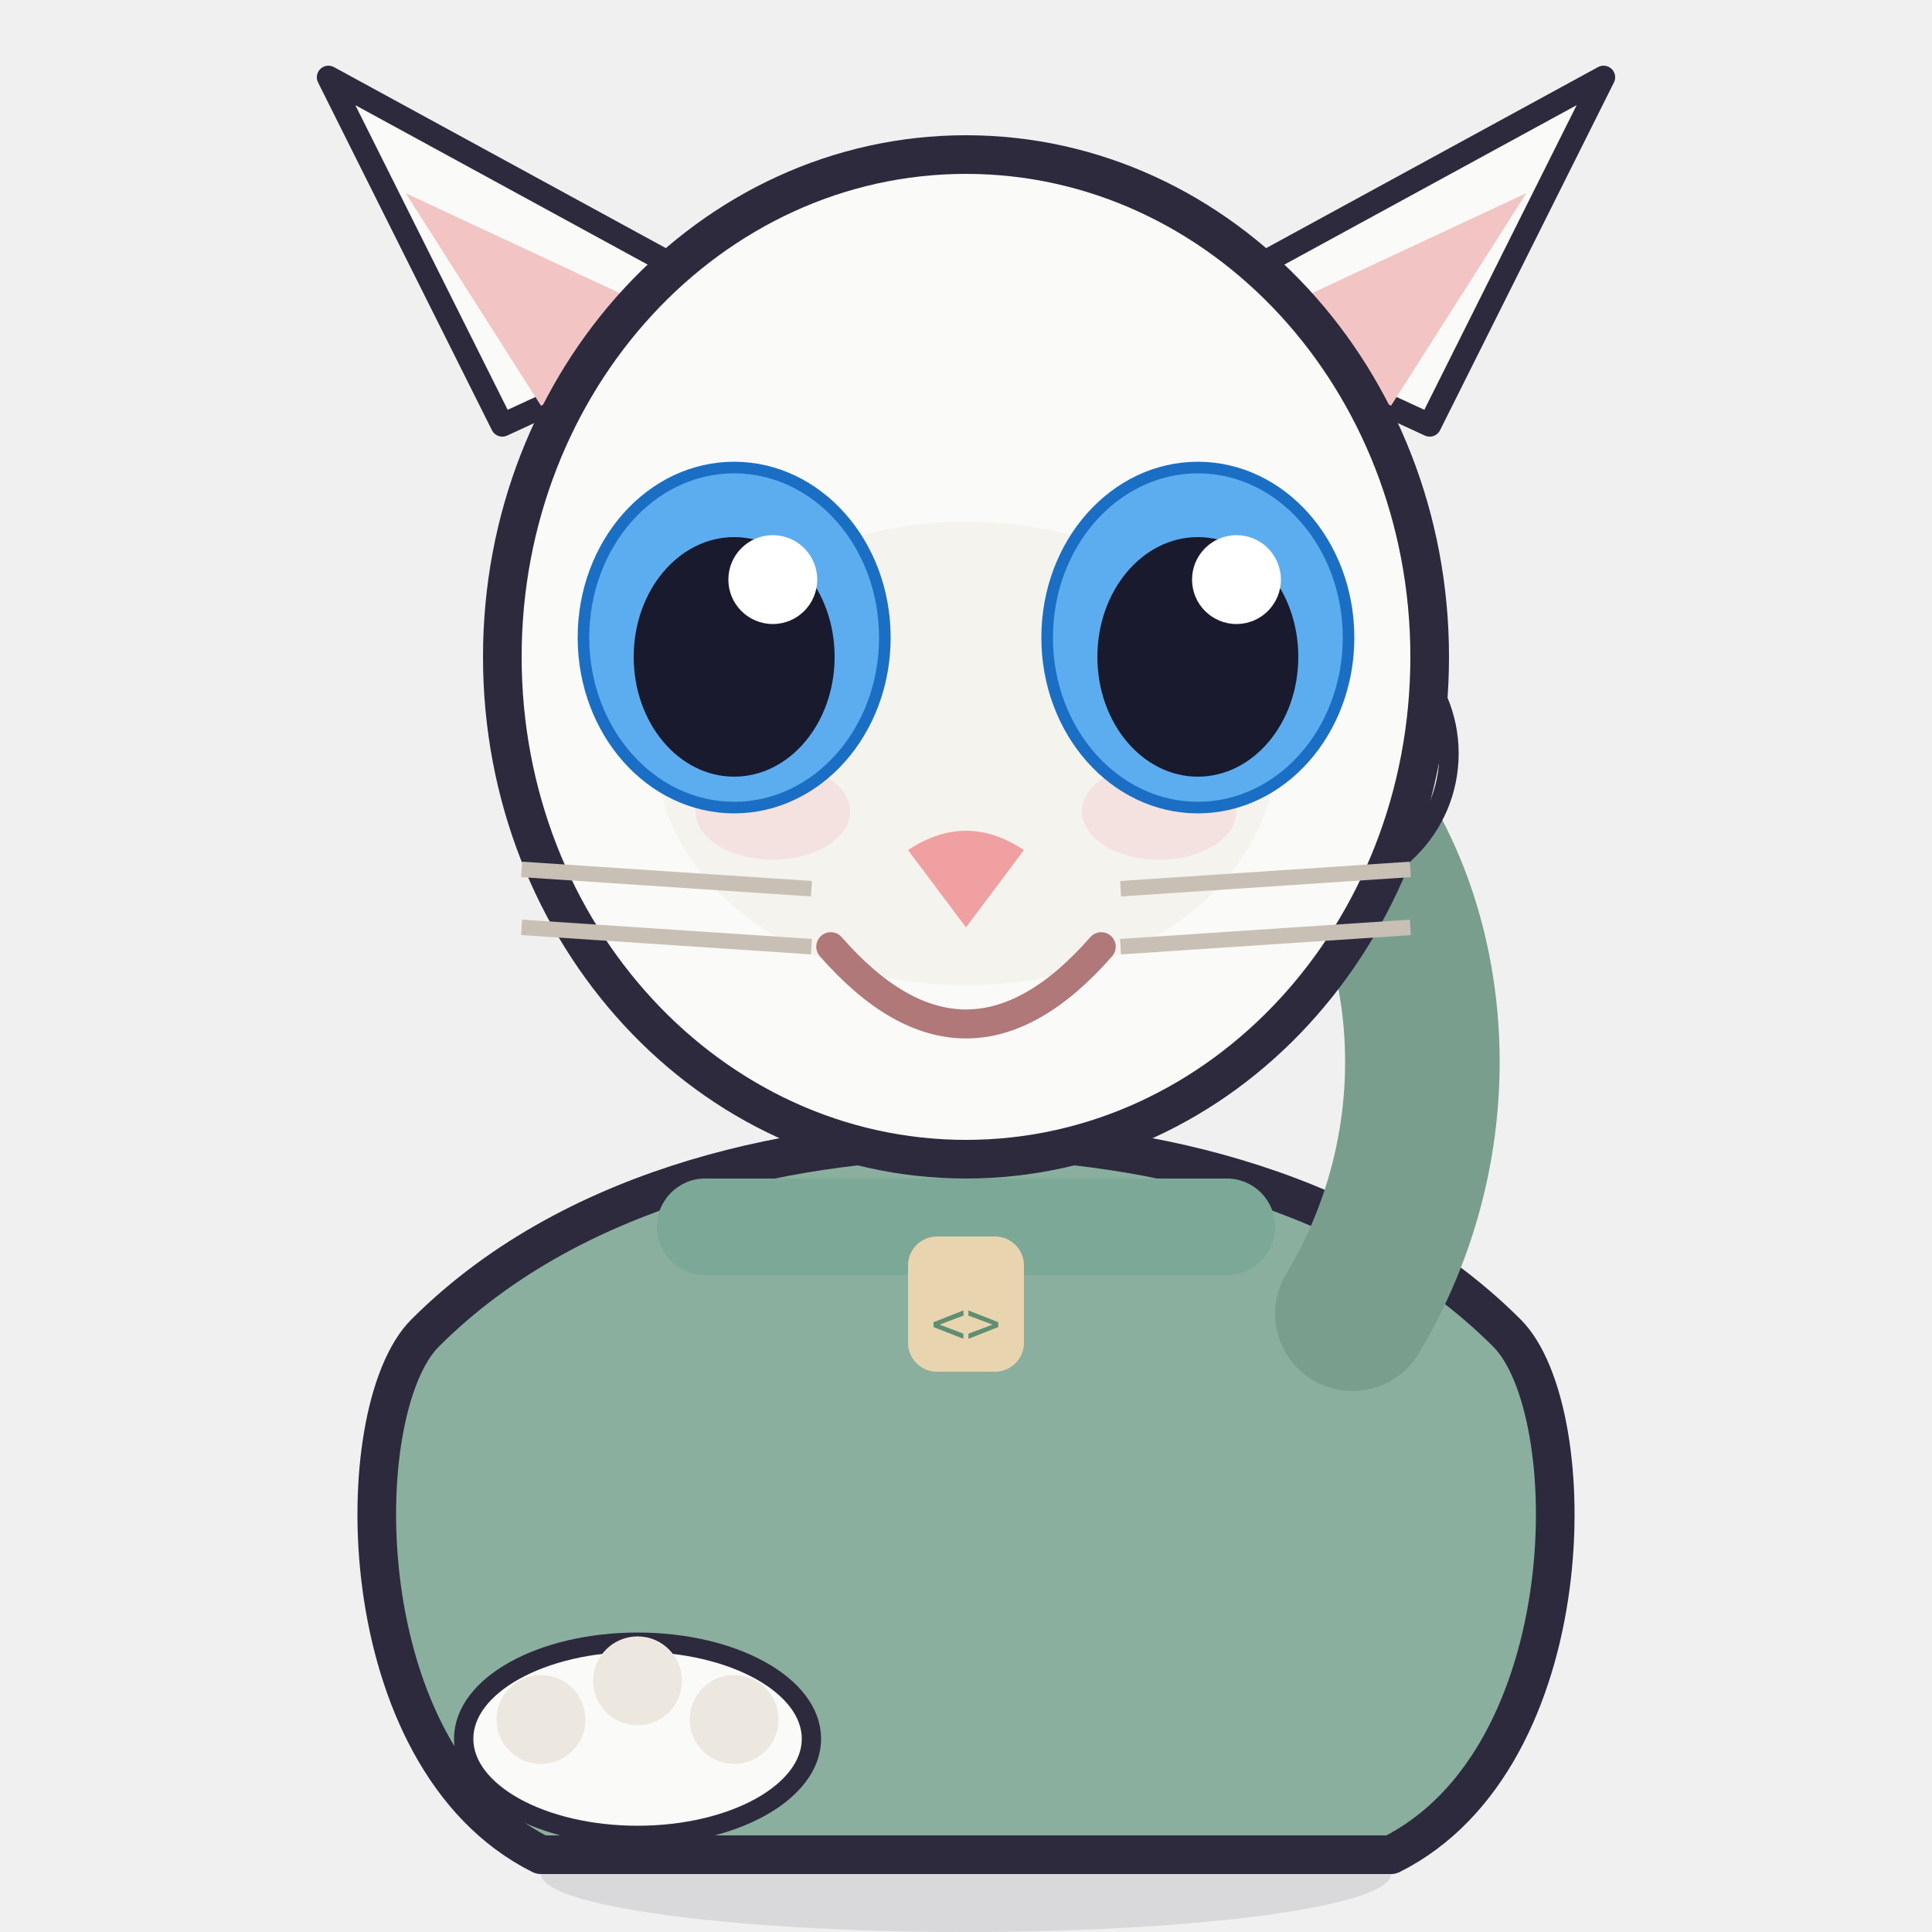
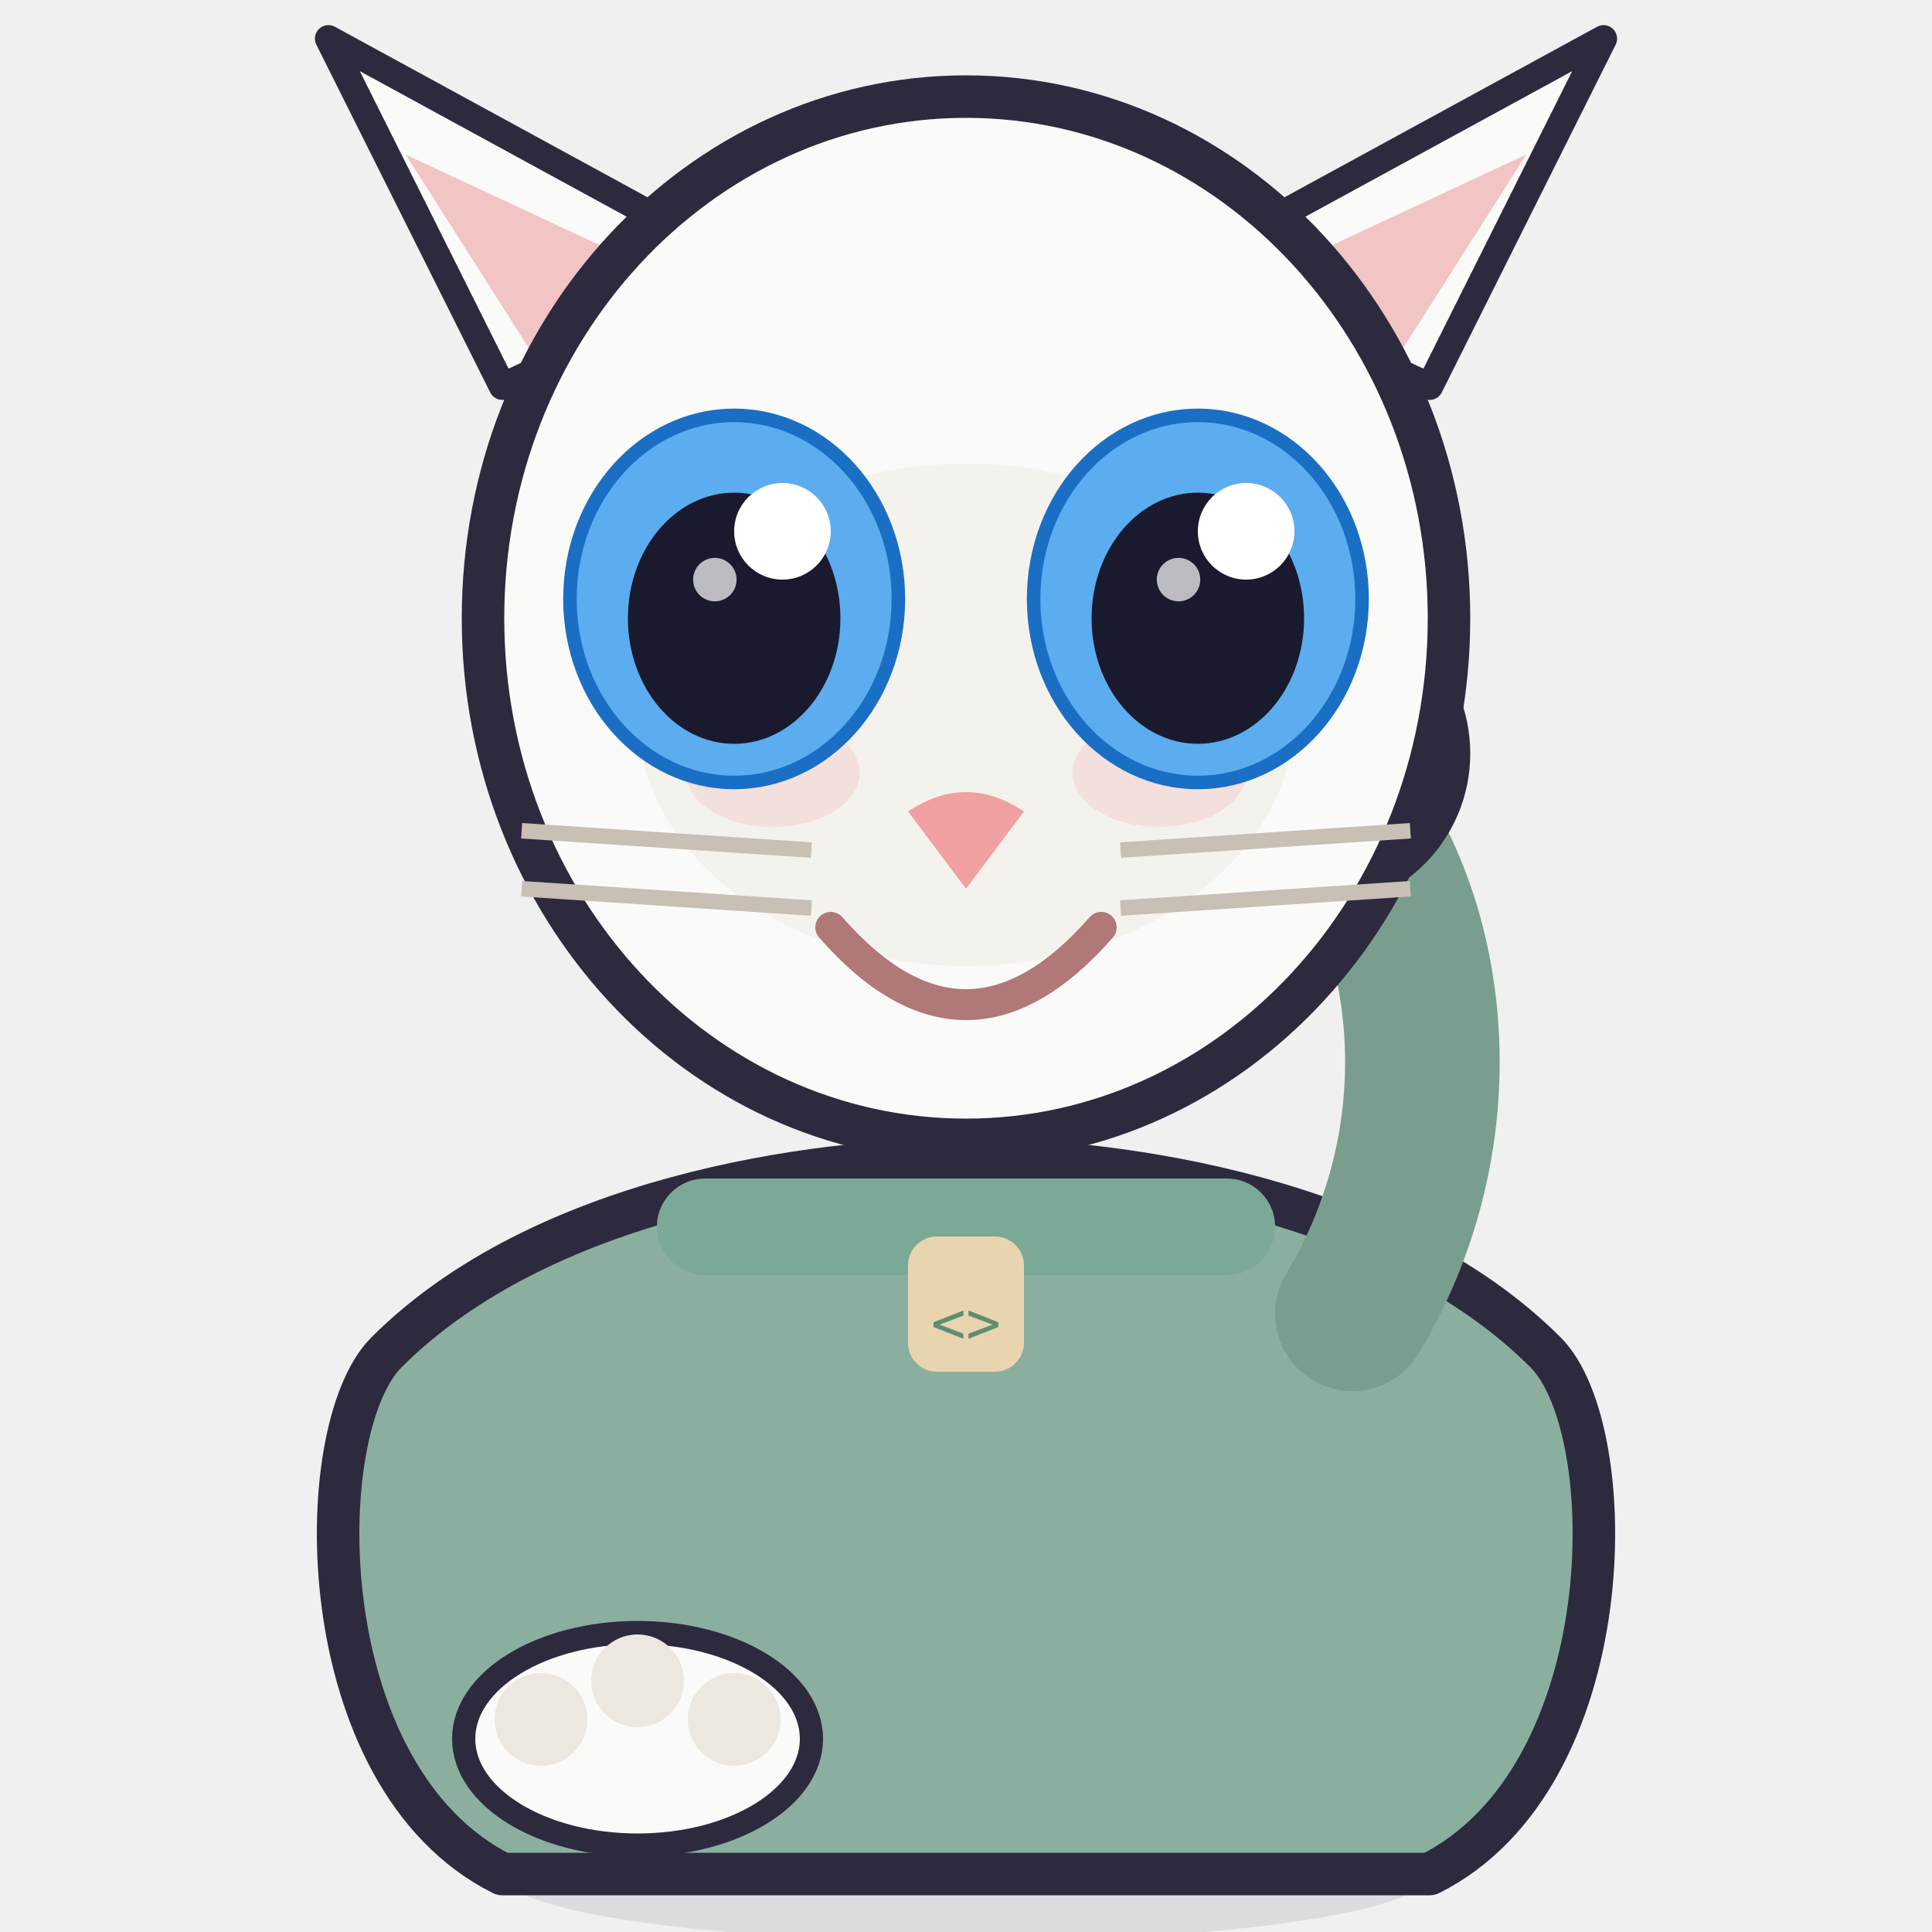
<svg xmlns="http://www.w3.org/2000/svg" viewBox="0 0 100 100" width="100" height="100" role="img" aria-label="Junior Casey, celebrate">
-   <ellipse cx="50" cy="97" rx="22" ry="3" fill="#2D2A3E" opacity="0.12" />
-   <path d="M22,69 C18,73 18,91 28,96 L72,96 C82,91 82,73 78,69 C70,61 58,59 50,59 C42,59 30,61 22,69 Z" fill="#8BAF9F" stroke="#2D2A3E" stroke-width="2" stroke-linejoin="round" />
-   <rect x="34" y="61" width="32" height="5" rx="2.5" fill="#7CA897" />
-   <rect x="47" y="64" width="6" height="7" rx="1.5" fill="#E8D5B0" />
-   <text x="50" y="69.5" text-anchor="middle" font-family="monospace" font-size="3" fill="#5E8F72">&lt;&gt;</text>
-   <ellipse cx="33" cy="90" rx="9" ry="5" fill="#FAFAF8" stroke="#2D2A3E" stroke-width="1" />
-   <circle cx="28" cy="89" r="2.3" fill="#EDE8DF" />
-   <circle cx="33" cy="87" r="2.3" fill="#EDE8DF" />
-   <circle cx="38" cy="89" r="2.3" fill="#EDE8DF" />
-   <path d="M70,68 C76,58 74,46 68,40" stroke="#7A9E8E" stroke-width="8" fill="none" stroke-linecap="round" />
-   <ellipse cx="68" cy="39" rx="7" ry="7" fill="#FAFAF8" stroke="#2D2A3E" stroke-width="1" />
-   <g transform="translate(0,-3)">
-     <path d="M26,25 L17,7 L39,19 Z" fill="#FAFAF8" stroke="#2D2A3E" stroke-width="1.2" stroke-linejoin="round" />
-     <path d="M28,24 L21,13 L36,20 Z" fill="#F2C4C4" />
-     <path d="M74,25 L83,7 L61,19 Z" fill="#FAFAF8" stroke="#2D2A3E" stroke-width="1.2" stroke-linejoin="round" />
-     <path d="M72,24 L79,13 L64,20 Z" fill="#F2C4C4" />
-     <ellipse cx="50" cy="37" rx="24" ry="26" fill="#FAFAF8" stroke="#2D2A3E" stroke-width="2" stroke-linejoin="round" />
-     <ellipse cx="50" cy="42" rx="16" ry="12" fill="#EDE8DF" opacity="0.4" />
-     <ellipse cx="40" cy="45" rx="4" ry="2.5" fill="#F2C4C4" opacity="0.35" />
-     <ellipse cx="60" cy="45" rx="4" ry="2.5" fill="#F2C4C4" opacity="0.35" />
-     <ellipse cx="38" cy="36" rx="7.8" ry="8.8" fill="#5BADF0" stroke="#1A6FC4" stroke-width="0.6" />
-     <ellipse cx="38" cy="37" rx="5.2" ry="6.2" fill="#1A1A2E" />
-     <circle cx="40" cy="33" r="2.3" fill="#FFFFFF" />
-     <ellipse cx="62" cy="36" rx="7.8" ry="8.8" fill="#5BADF0" stroke="#1A6FC4" stroke-width="0.6" />
-     <ellipse cx="62" cy="37" rx="5.2" ry="6.2" fill="#1A1A2E" />
-     <circle cx="64" cy="33" r="2.3" fill="#FFFFFF" />
-     <path d="M47,47 L50 51 L53,47 Q50,45 47,47 Z" fill="#F0A0A0" />
-     <path d="M43,52 Q50,60 57,52" stroke="#B07878" stroke-width="1.5" fill="none" stroke-linecap="round" />
-     <line x1="27" y1="48" x2="42" y2="49" stroke="#C8BFB5" stroke-width="0.8" />
-     <line x1="27" y1="51" x2="42" y2="52" stroke="#C8BFB5" stroke-width="0.8" />
-     <line x1="58" y1="49" x2="73" y2="48" stroke="#C8BFB5" stroke-width="0.8" />
-     <line x1="58" y1="52" x2="73" y2="51" stroke="#C8BFB5" stroke-width="0.8" />
+   <ellipse cx="50" cy="97" rx="24" ry="3.5" fill="#2D2A3E" opacity="0.1" />
+   <g>
+     <path d="M20,70 C16,74 16,92 26,97 L74,97 C84,92 84,74 80,70 C72,62 58,60 50,60 C42,60 28,62 20,70 Z" fill="#8BAF9F" stroke="#2D2A3E" stroke-width="2.2" stroke-linejoin="round" />
+     <rect x="34" y="61" width="32" height="5" rx="2.5" fill="#7CA897" />
+     <rect x="47" y="64" width="6" height="7" rx="1.5" fill="#E8D5B0" />
+     <text x="50" y="69.5" text-anchor="middle" font-family="monospace" font-size="3" fill="#5E8F72">&lt;&gt;</text>
+     <ellipse cx="33" cy="90" rx="9" ry="5.5" fill="#FAFAF8" stroke="#2D2A3E" stroke-width="1.2" />
+     <circle cx="28" cy="89" r="2.4" fill="#EDE8DF" />
+     <circle cx="33" cy="87" r="2.4" fill="#EDE8DF" />
+     <circle cx="38" cy="89" r="2.4" fill="#EDE8DF" />
+     <path d="M70,68 C76,58 74,46 68,40" stroke="#7A9E8E" stroke-width="8" fill="none" stroke-linecap="round" />
+     <ellipse cx="68" cy="39" rx="7.5" ry="7.5" fill="#FAFAF8" stroke="#2D2A3E" stroke-width="1.2" />
+     <g transform="translate(0,-4)">
+       <path d="M26,24 L17,6 L39,18 Z" fill="#FAFAF8" stroke="#2D2A3E" stroke-width="1.4" stroke-linejoin="round" />
+       <path d="M28,23 L21,12 L36,19 Z" fill="#F2C4C4" />
+       <path d="M74,24 L83,6 L61,18 Z" fill="#FAFAF8" stroke="#2D2A3E" stroke-width="1.4" stroke-linejoin="round" />
+       <path d="M72,23 L79,12 L64,19 Z" fill="#F2C4C4" />
+       <ellipse cx="50" cy="36" rx="25" ry="27" fill="#FAFAF8" stroke="#2D2A3E" stroke-width="2.2" stroke-linejoin="round" />
+       <ellipse cx="50" cy="41" rx="17" ry="13" fill="#EDE8DF" opacity="0.45" />
+       <ellipse cx="40" cy="44" rx="4.5" ry="2.8" fill="#F2C4C4" opacity="0.4" />
+       <ellipse cx="60" cy="44" rx="4.5" ry="2.8" fill="#F2C4C4" opacity="0.4" />
+       <ellipse cx="38" cy="35" rx="8.5" ry="9.5" fill="#5BADF0" stroke="#1A6FC4" stroke-width="0.7" />
+       <ellipse cx="38" cy="36" rx="5.5" ry="6.5" fill="#1A1A2E" />
+       <circle cx="40.5" cy="31.5" r="2.5" fill="#FFFFFF" />
+       <circle cx="37" cy="34" r="1.125" fill="#FFFFFF" opacity="0.7" />
+       <ellipse cx="62" cy="35" rx="8.5" ry="9.5" fill="#5BADF0" stroke="#1A6FC4" stroke-width="0.7" />
+       <ellipse cx="62" cy="36" rx="5.5" ry="6.5" fill="#1A1A2E" />
+       <circle cx="64.5" cy="31.5" r="2.5" fill="#FFFFFF" />
+       <circle cx="61" cy="34" r="1.125" fill="#FFFFFF" opacity="0.7" />
+       <path d="M47,46 L50 50 L53,46 Q50,44 47,46 Z" fill="#F0A0A0" />
+       <path d="M43,52 Q50,60 57,52" stroke="#B07878" stroke-width="1.6" fill="none" stroke-linecap="round" />
+       <line x1="27" y1="47" x2="42" y2="48" stroke="#C8BFB5" stroke-width="0.8" />
+       <line x1="27" y1="50" x2="42" y2="51" stroke="#C8BFB5" stroke-width="0.8" />
+       <line x1="58" y1="48" x2="73" y2="47" stroke="#C8BFB5" stroke-width="0.8" />
+       <line x1="58" y1="51" x2="73" y2="50" stroke="#C8BFB5" stroke-width="0.8" />
+     </g>
  </g>
</svg>
